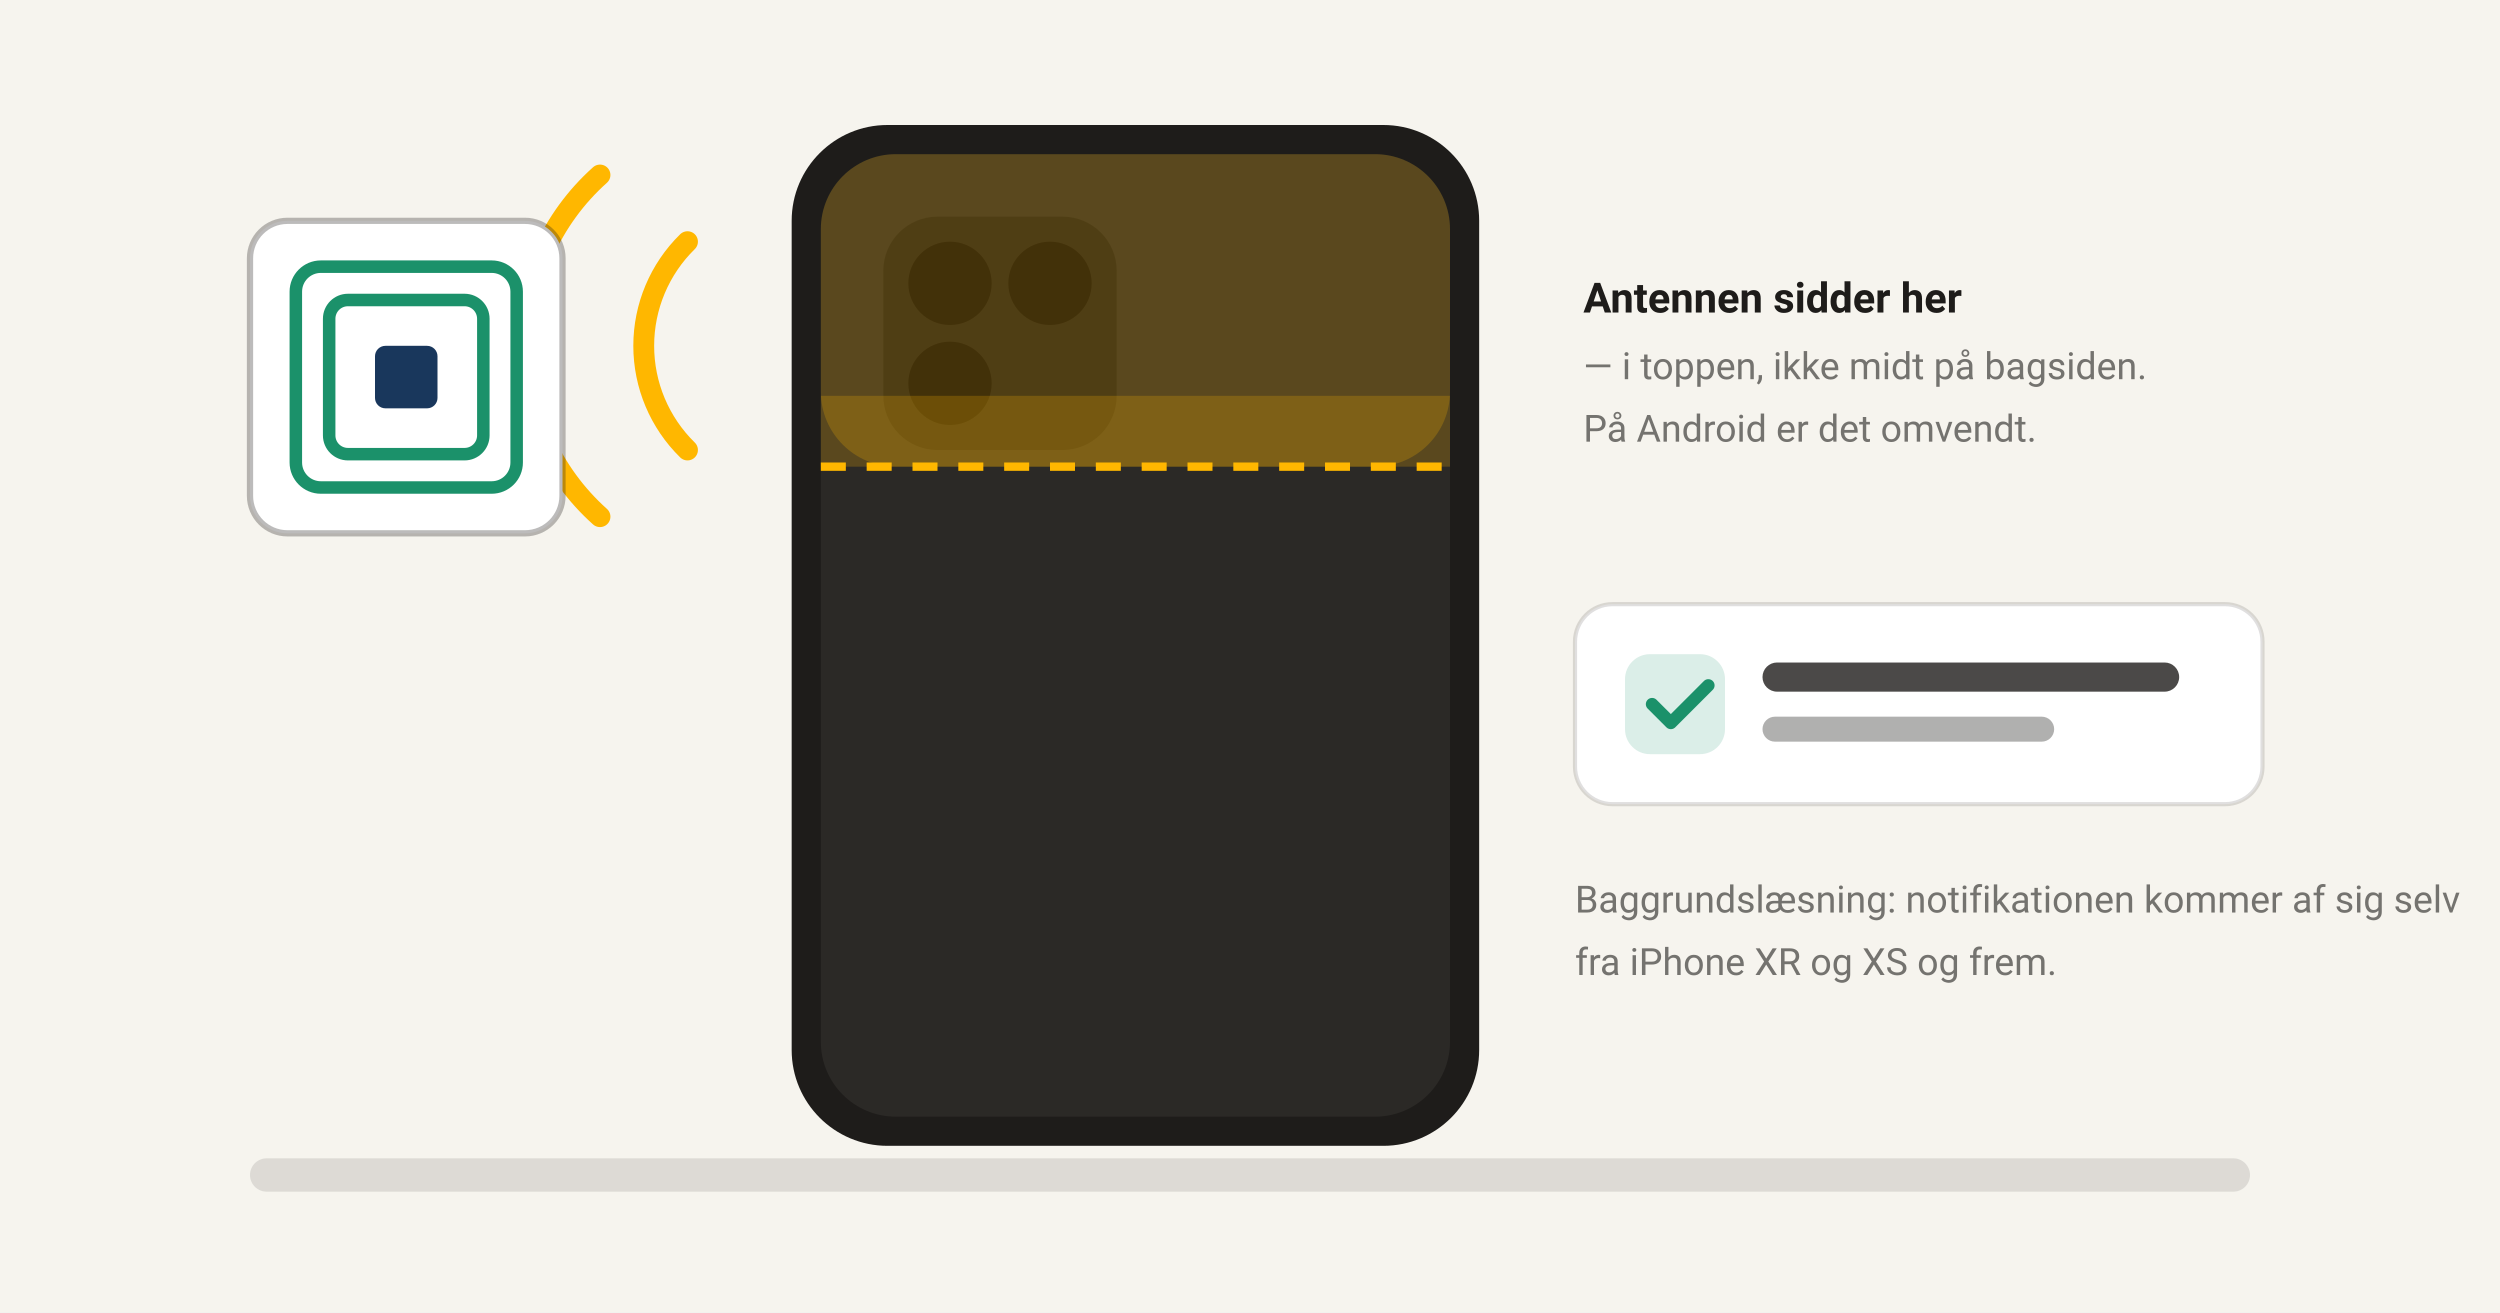
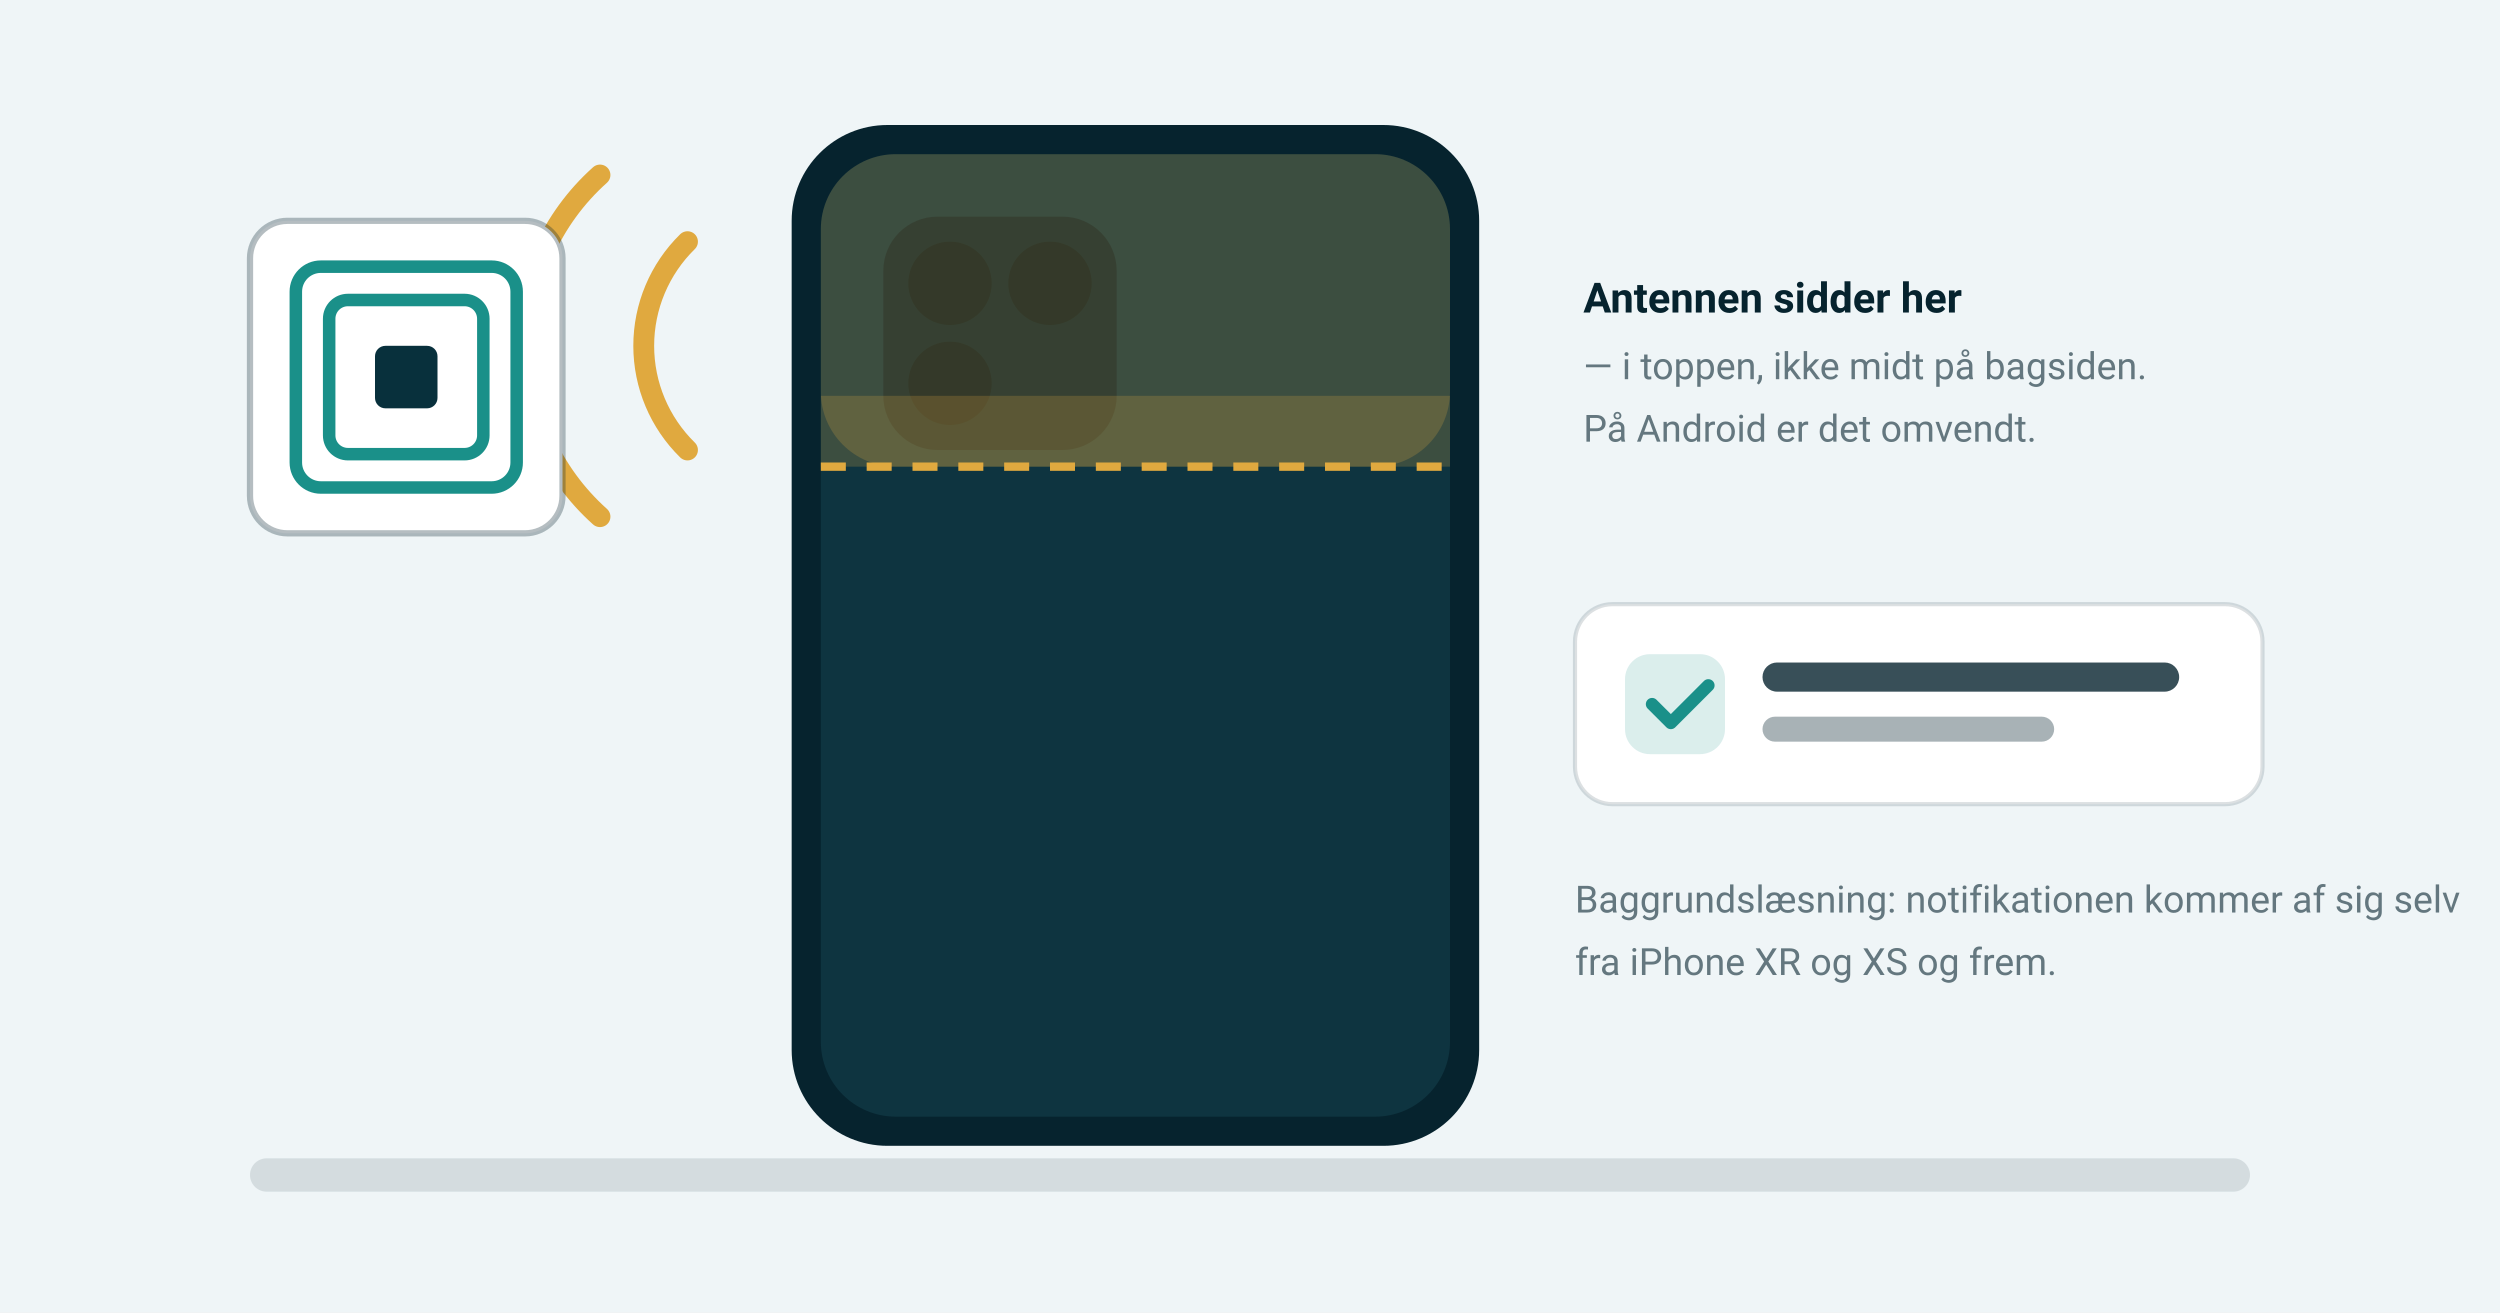
<svg xmlns="http://www.w3.org/2000/svg" viewBox="0 0 1200 630" width="1200" height="630" role="img" aria-label="En iPhone set bagfra med antennezonen markeret i toppen, mens et NFC-tag holdes hen til netop den zone">
  <style>
-     .lab { font: 600 20px system-ui, -apple-system, "Segoe UI", Roboto, sans-serif; fill: #1e1c1a; }
-     .labd { font: 400 18px system-ui, -apple-system, "Segoe UI", Roboto, sans-serif; fill: #1e1c1a; opacity: .6; }
+     .lab { font: 600 20px system-ui, -apple-system, "Segoe UI", Roboto, sans-serif; fill: #06232e; }
+     .labd { font: 400 18px system-ui, -apple-system, "Segoe UI", Roboto, sans-serif; fill: #06232e; opacity: .6; }
  </style>
-   <rect width="1200" height="630" fill="#f6f4ee" />
-   <rect x="120" y="556" width="960" height="16" rx="8" fill="#1e1c1a" opacity="0.12" />
+   <rect width="1200" height="630" fill="#eff5f7" />
+   <rect x="120" y="556" width="960" height="16" rx="8" fill="#06232e" opacity="0.12" />
  <g>
-     <rect x="380" y="60" width="330" height="490" rx="46" fill="#1e1c1a" />
-     <rect x="394" y="74" width="302" height="462" rx="36" fill="#2b2926" />
-     <rect x="424" y="104" width="112" height="112" rx="26" fill="#1e1c1a" />
-     <circle cx="456" cy="136" r="20" fill="#0d0c0b" />
-     <circle cx="504" cy="136" r="20" fill="#0d0c0b" />
-     <circle cx="456" cy="184" r="20" fill="#0d0c0b" />
-     <rect x="394" y="74" width="302" height="150" rx="36" fill="#ffb700" opacity=".22" />
-     <rect x="394" y="190" width="302" height="34" fill="#ffb700" opacity=".22" />
-     <path d="M394 224 L696 224" stroke="#ffb700" stroke-width="4" stroke-dasharray="12 10" />
+     <rect x="380" y="60" width="330" height="490" rx="46" fill="#06232e" />
+     <rect x="394" y="74" width="302" height="462" rx="36" fill="#0e3440" />
+     <rect x="424" y="104" width="112" height="112" rx="26" fill="#06232e" />
+     <circle cx="456" cy="136" r="20" fill="#041a22" />
+     <circle cx="504" cy="136" r="20" fill="#041a22" />
+     <circle cx="456" cy="184" r="20" fill="#041a22" />
+     <rect x="394" y="74" width="302" height="150" rx="36" fill="#e0a93f" opacity=".22" />
+     <rect x="394" y="190" width="302" height="34" fill="#e0a93f" opacity=".22" />
+     <path d="M394 224 L696 224" stroke="#e0a93f" stroke-width="4" stroke-dasharray="12 10" />
  </g>
  <text x="760" y="150" class="lab">Antennen sidder her</text>
  <text x="760" y="182" class="labd">— i toppen, ikke midt på bagsiden.</text>
  <text x="760" y="212" class="labd">På Android er det omvendt.</text>
-   <g fill="none" stroke="#ffb700" stroke-width="10" stroke-linecap="round">
+   <g fill="none" stroke="#e0a93f" stroke-width="10" stroke-linecap="round">
    <path d="M330 116 A 70 70 0 0 0 330 216" />
    <path d="M288 84 A 110 110 0 0 0 288 248" />
  </g>
  <g>
    <rect x="120" y="106" width="150" height="150" rx="18" fill="#ffffff" />
-     <rect x="120" y="106" width="150" height="150" rx="18" fill="none" stroke="#1e1c1a" stroke-width="3" opacity=".3" />
-     <g fill="none" stroke="#1b916a" stroke-width="6" stroke-linejoin="round">
+     <rect x="120" y="106" width="150" height="150" rx="18" fill="none" stroke="#06232e" stroke-width="3" opacity=".3" />
+     <g fill="none" stroke="#1a9089" stroke-width="6" stroke-linejoin="round">
      <rect x="142" y="128" width="106" height="106" rx="12" />
      <rect x="158" y="144" width="74" height="74" rx="9" />
    </g>
-     <rect x="180" y="166" width="30" height="30" rx="5" fill="#19375c" />
+     <rect x="180" y="166" width="30" height="30" rx="5" fill="#08303c" />
  </g>
  <g>
    <rect x="756" y="290" width="330" height="96" rx="18" fill="#ffffff" />
-     <rect x="756" y="290" width="330" height="96" rx="18" fill="none" stroke="#1e1c1a" stroke-opacity=".14" stroke-width="2" />
-     <rect x="780" y="314" width="48" height="48" rx="12" fill="#1b916a" opacity=".16" />
-     <path d="M793 338 l9 9 18 -18" fill="none" stroke="#1b916a" stroke-width="6" stroke-linecap="round" stroke-linejoin="round" />
-     <rect x="846" y="318" width="200" height="14" rx="7" fill="#1e1c1a" opacity=".8" />
-     <rect x="846" y="344" width="140" height="12" rx="6" fill="#1e1c1a" opacity=".35" />
+     <rect x="756" y="290" width="330" height="96" rx="18" fill="none" stroke="#06232e" stroke-opacity=".14" stroke-width="2" />
+     <rect x="780" y="314" width="48" height="48" rx="12" fill="#1a9089" opacity=".16" />
+     <path d="M793 338 l9 9 18 -18" fill="none" stroke="#1a9089" stroke-width="6" stroke-linecap="round" stroke-linejoin="round" />
+     <rect x="846" y="318" width="200" height="14" rx="7" fill="#06232e" opacity=".8" />
+     <rect x="846" y="344" width="140" height="12" rx="6" fill="#06232e" opacity=".35" />
  </g>
  <text x="756" y="438" class="labd">Baggrundslæsning: notifikationen kommer af sig selv</text>
  <text x="756" y="468" class="labd">fra iPhone XR og XS og frem.</text>
</svg>
